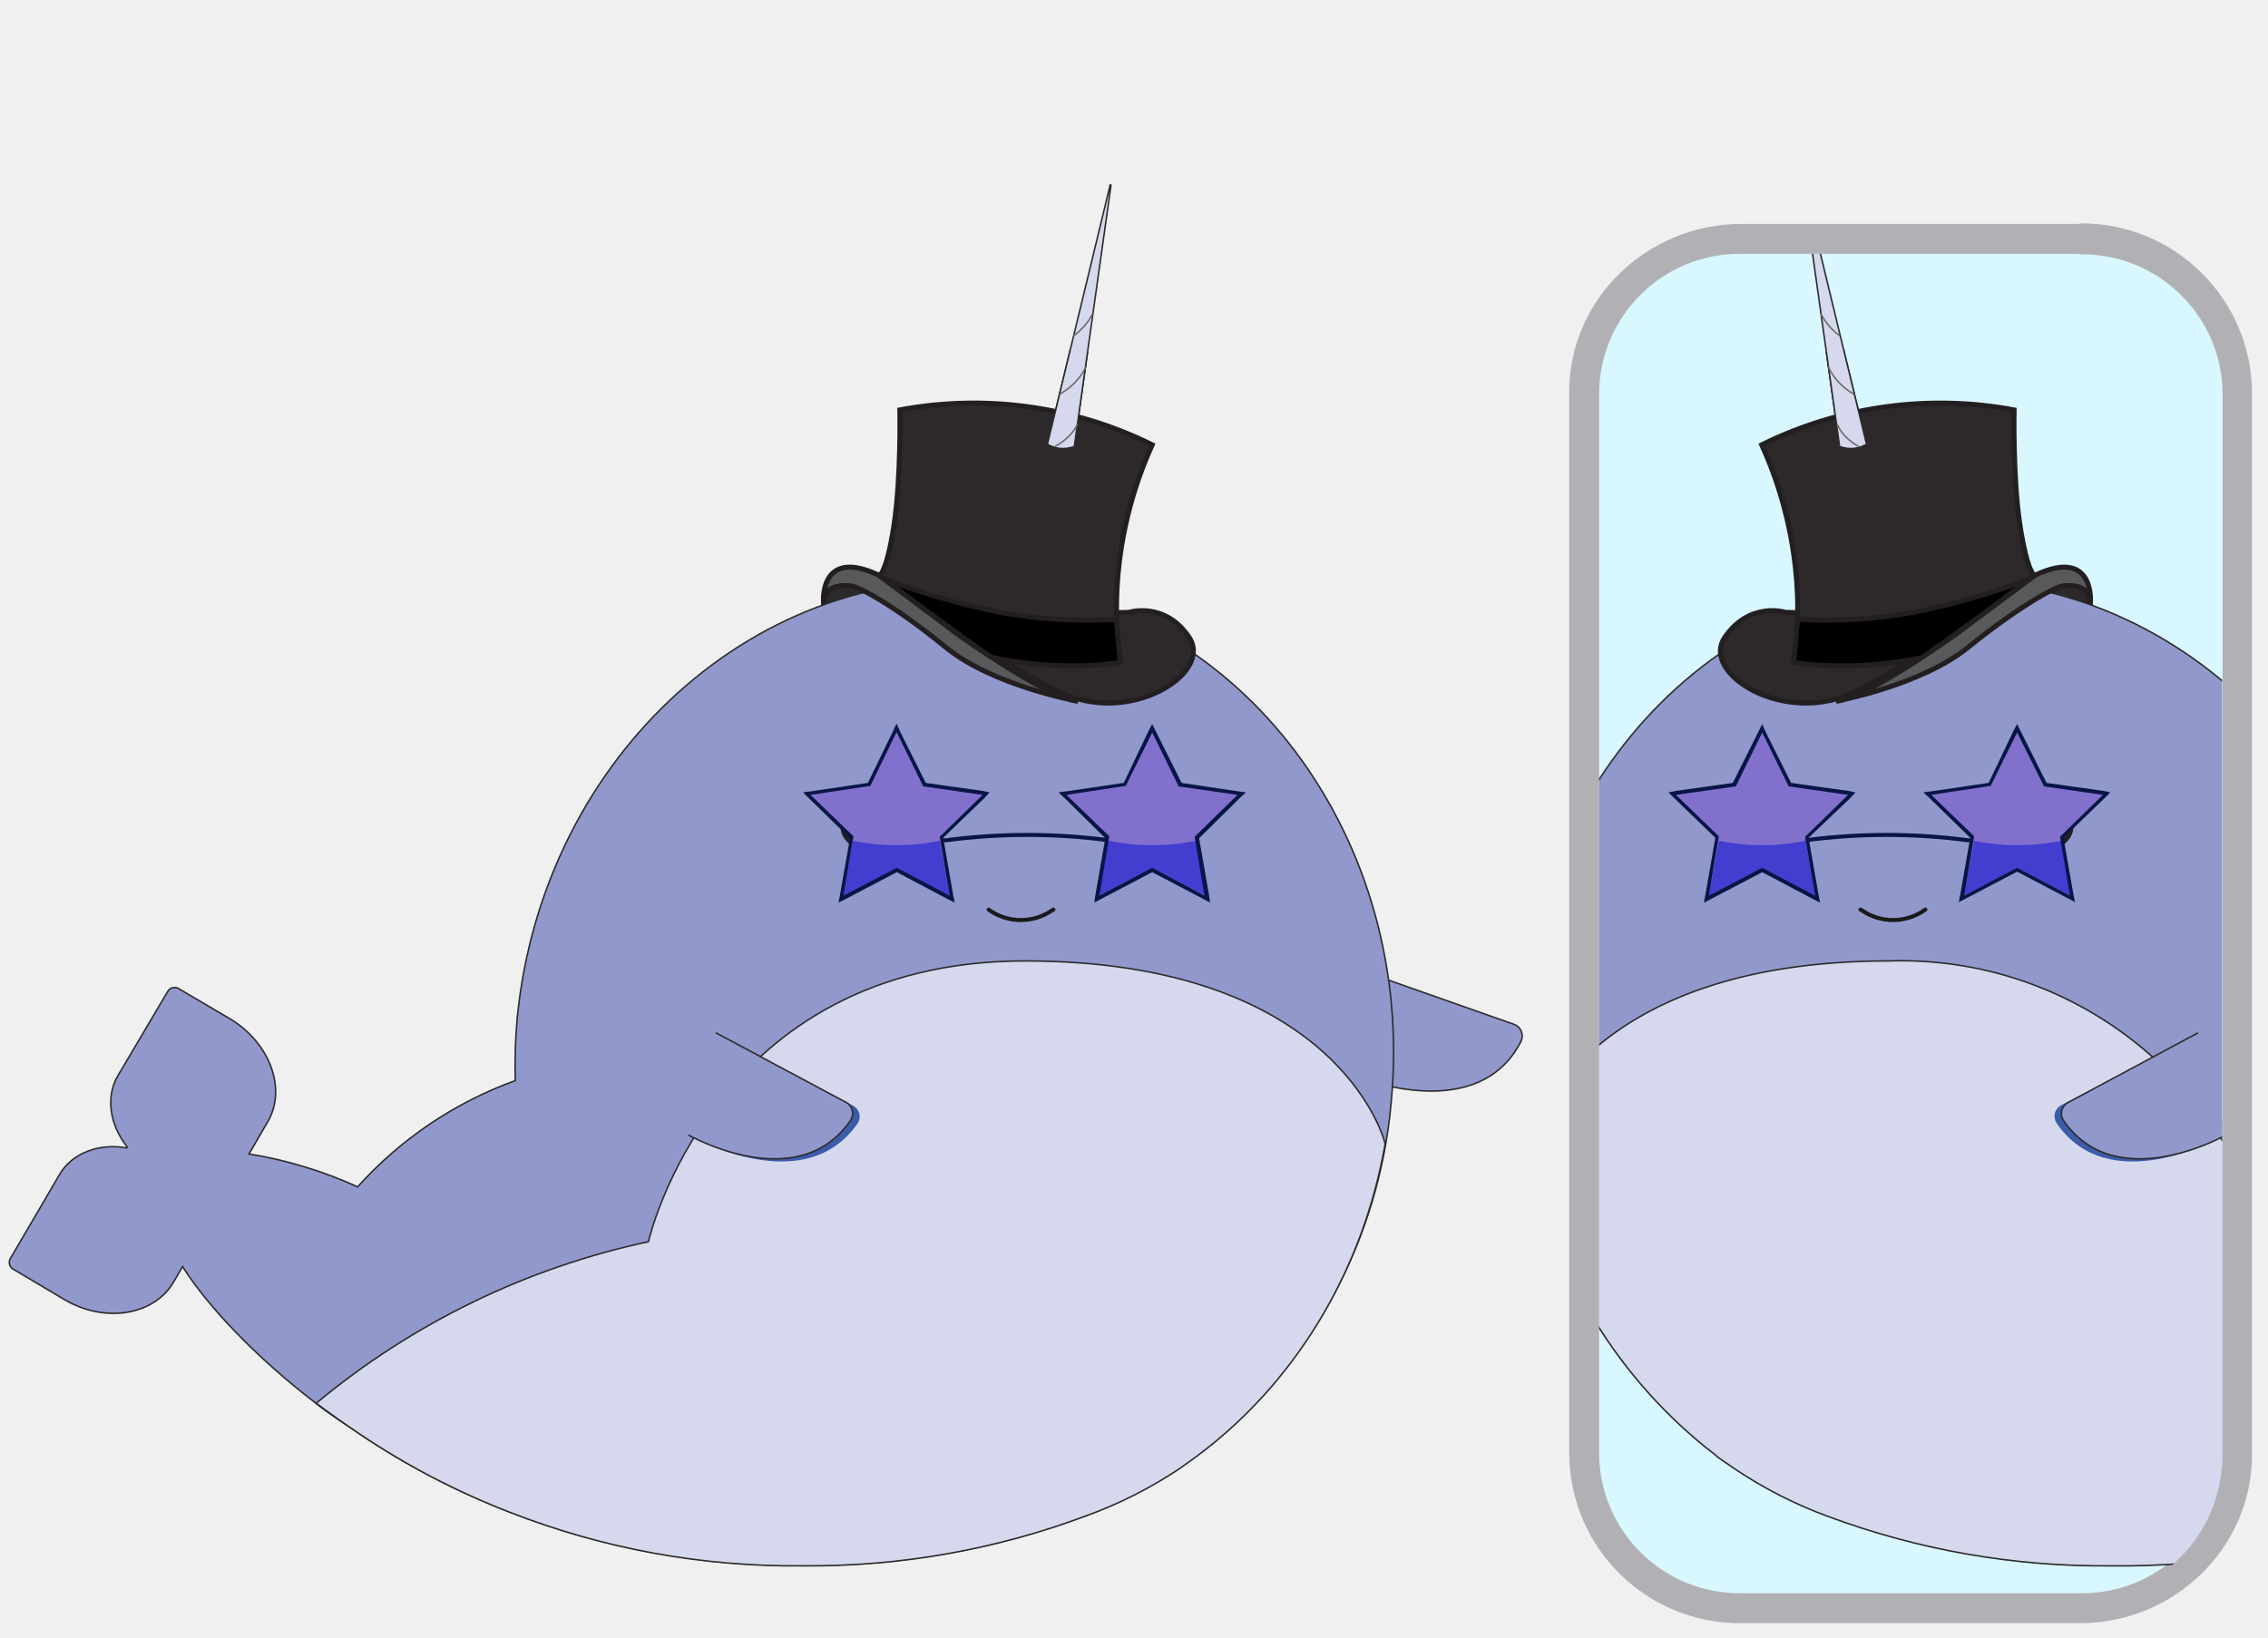
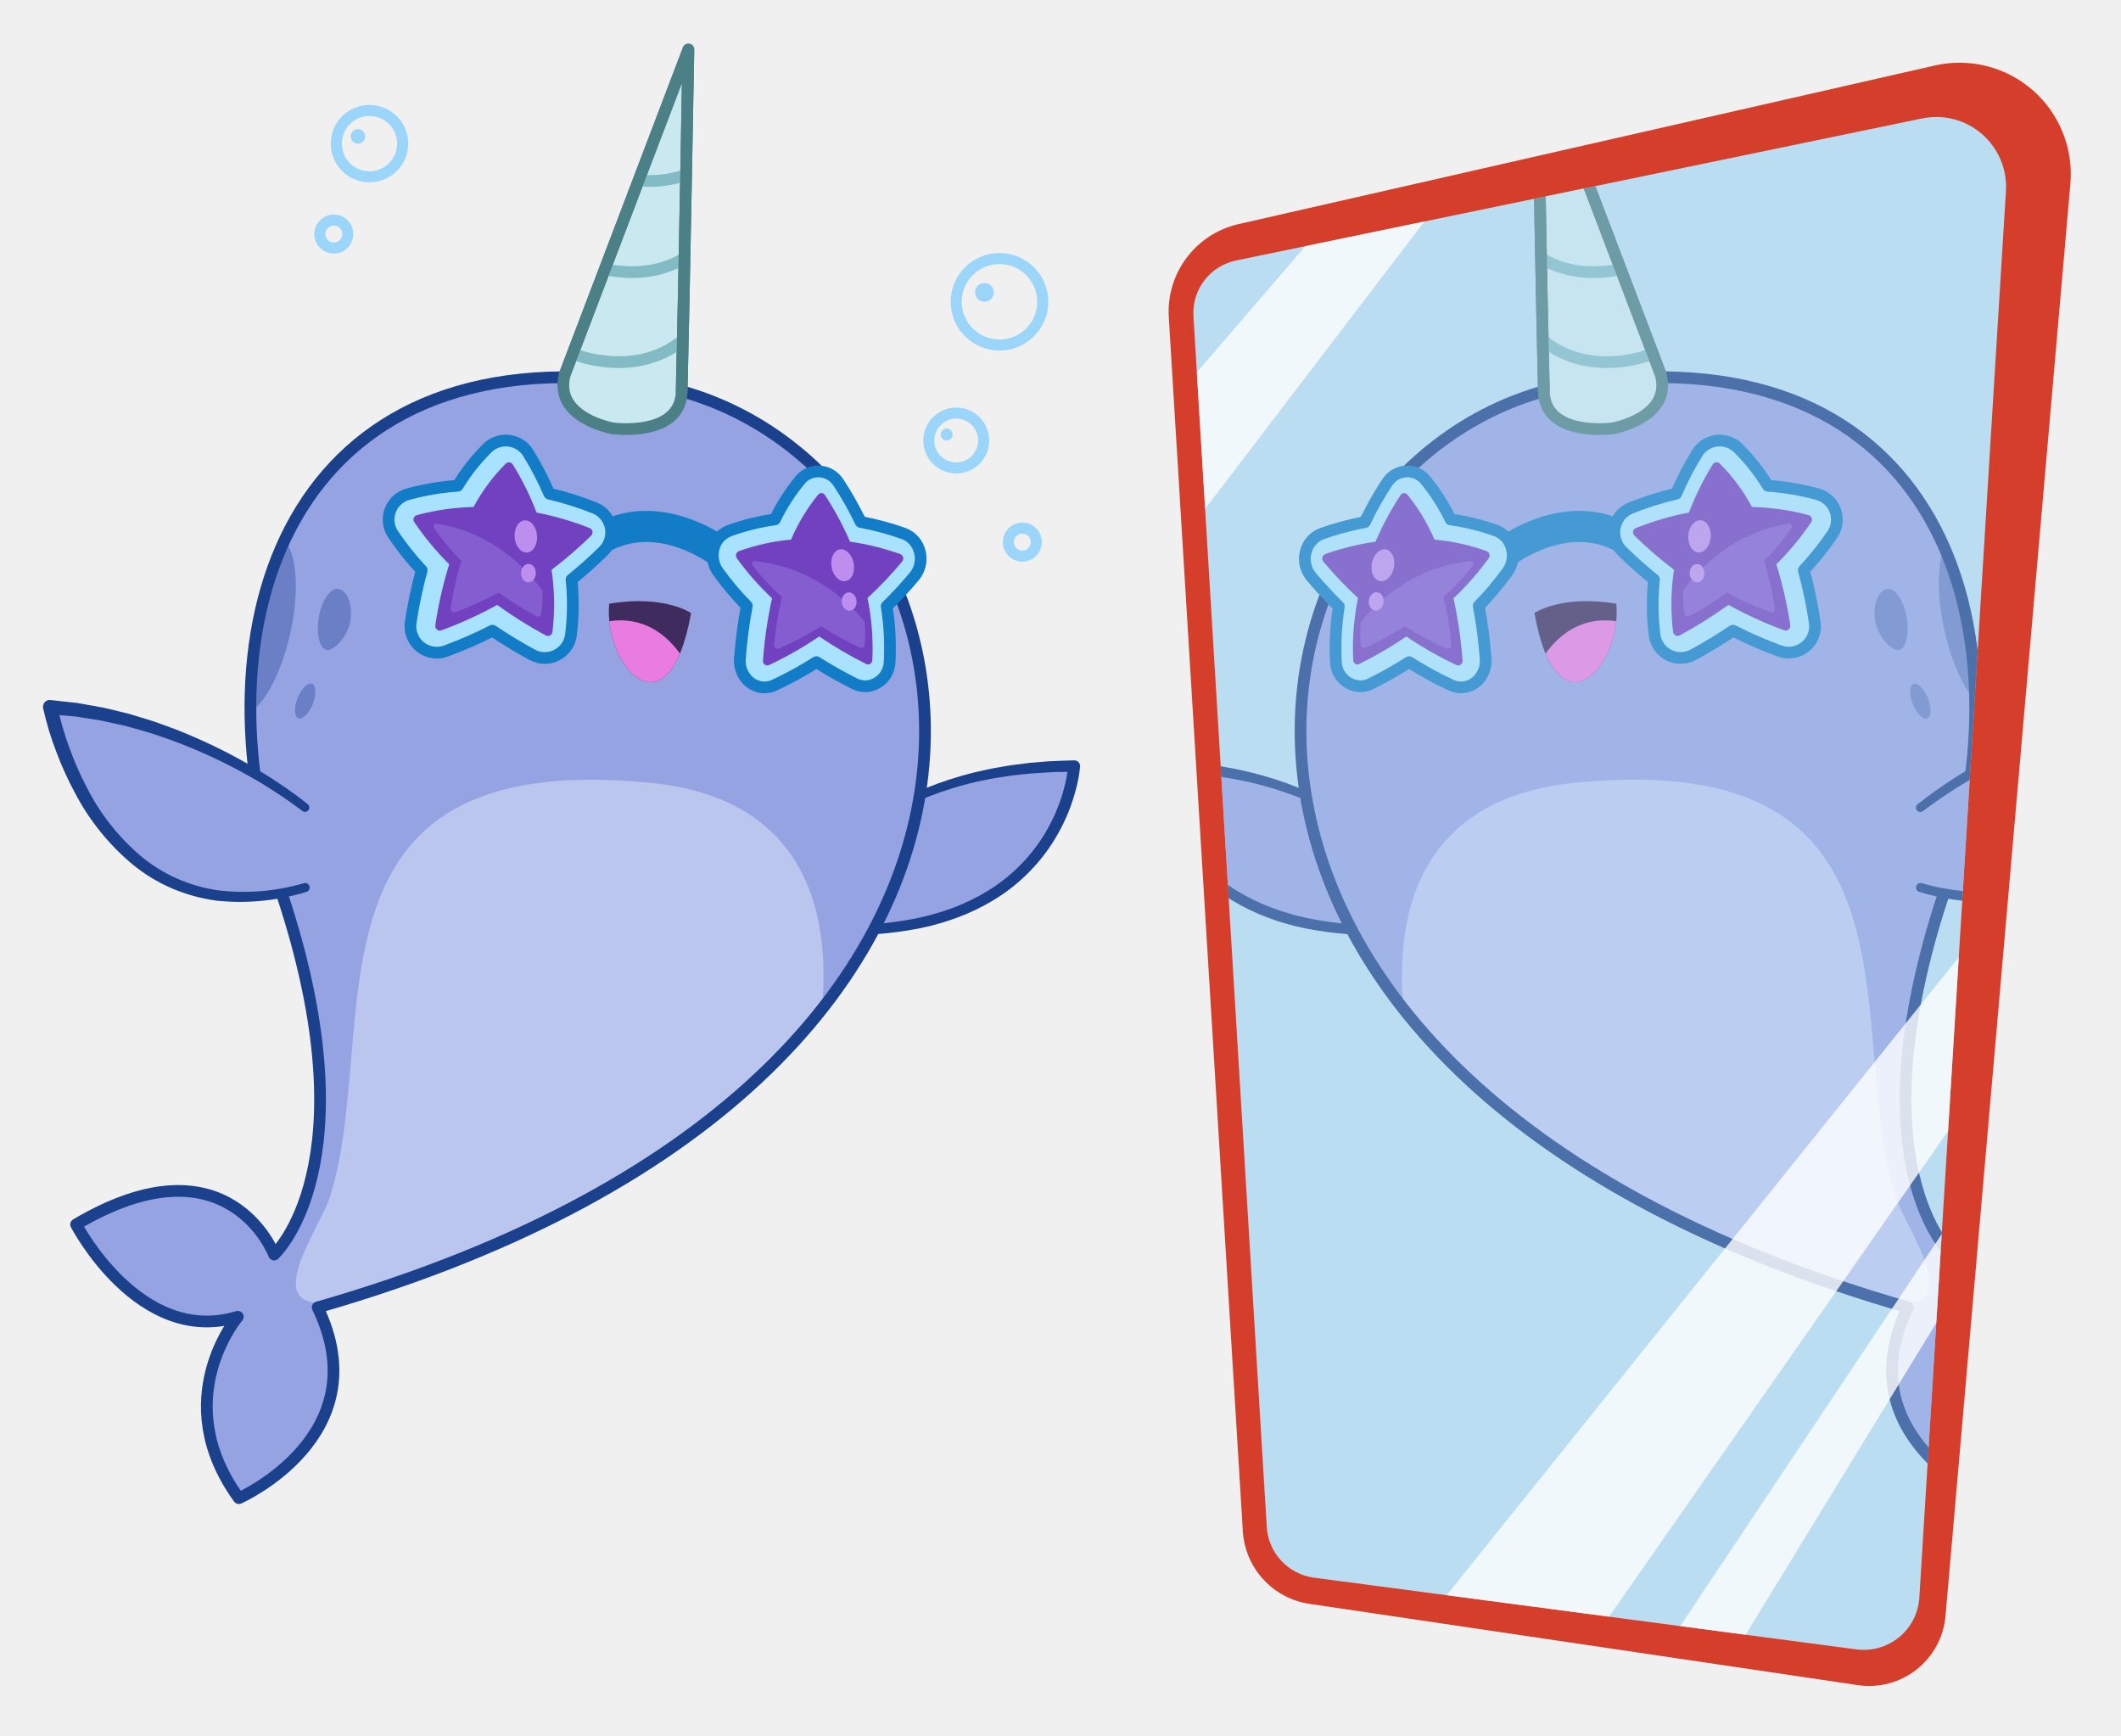
- <svg xmlns="http://www.w3.org/2000/svg" viewBox="0 0 454.7 328.4">
-   <clipPath id="a">
-     <path fill="none" d="M212.7 127a7.7 7.7 0 0 1-8 7.4c-4.3 0-7-5.8-7-5.8l12.6-7.8a8.6 8.6 0 0 1 2.4 6.2z" />
-   </clipPath>
-   <clipPath id="b">
-     <path fill="none" d="M249 143.5h-62.3l22.7-9 1.6-13.9 6.1-3.9 7.7 5.1 2.6 2.7 21.7 19z" />
-   </clipPath>
-   <clipPath id="c">
-     <ellipse cx="204.7" cy="84.3" fill="none" rx="53.9" ry="50.2" />
-   </clipPath>
-   <clipPath id="d">
-     <path fill="none" d="M220.1 84.4c0 1.6-3 5.4-7 5.4s-6.6-4.1-6.6-5.7-1-14.2 8.2-14.2c10.7 0 5.4 13 5.4 14.5z" />
-   </clipPath>
-   <clipPath id="e">
-     <rect width="124.9" height="269.8" x="320.6" y="50.9" fill="none" rx="28.6" ry="28.6" />
-   </clipPath>
-   <clipPath id="f">
-     <path fill="none" d="M371.5 127a7.7 7.7 0 0 0 8 7.4c4.3 0 7-5.8 7-5.8l-12.6-7.8a8.6 8.6 0 0 0-2.4 6.2z" />
-   </clipPath>
-   <clipPath id="g">
-     <path fill="none" d="M335.1 143.5h62.4l-22.7-9-1.6-13.9-6.1-3.9-7.7 5.1-2.6 2.7-21.7 19z" />
-   </clipPath>
-   <clipPath id="h">
-     <ellipse cx="379.5" cy="84.3" fill="none" rx="53.9" ry="50.2" />
-   </clipPath>
-   <clipPath id="i">
-     <path fill="none" d="M364.1 84.4c0 1.6 3 5.4 7 5.4s6.6-4.1 6.6-5.7 1-14.2-8.2-14.2c-10.7 0-5.4 13-5.4 14.5z" />
-   </clipPath>
-   <path fill="#2d292a" stroke="#231f20" stroke-miterlimit="10" d="M191.3 132.5s-15.8-.2-20.3-2.7-6-7.2-5.9-9l1.4-4 7.4.1 18.4 13.6.1 1.7z" />
-   <path fill="#9198cc" stroke="#2b2b2b" stroke-miterlimit="10" stroke-width=".3" d="M273 216.2s23.4 9.3 31.9-7.3a2.5 2.5 0 0 0-1.4-3.5l-28.1-9.9" />
-   <path fill="#9198cc" stroke="#2b2b2b" stroke-miterlimit="10" stroke-width=".3" d="M200.7 116.8c-48.4-4.7-91.8 34.4-97 87.3a106.7 106.7 0 0 0-.4 12.6A78.4 78.4 0 0 0 71.7 238a86 86 0 0 0-21.8-6.6l.2-.3 2.5-4.3 1-1.7c4-6.7.5-16-7.5-20.8l-10.2-6a1.6 1.6 0 0 0-2.2.4l-10 16.9c-2.6 4.3-1.7 10 1.8 14.4l-.1.2c-5.5-1-11 1-13.5 5.4L2 252.5a1.6 1.6 0 0 0 .8 2.1l10.1 6c8.1 4.8 18 3.2 21.9-3.5l1.8-3.1c5.2 8.2 15 18.4 26.6 27.3 3 2.4 5.6 4 9 6.3a152 152 0 0 0 30 15.6 156.5 156.5 0 0 0 58.7 10.7 157 157 0 0 0 56.8-10 86 86 0 0 0 18.8-9.6l3.2-2.3.8-.6 1.8-1.4a100.2 100.2 0 0 0 36.6-68.8c5.1-53-29.9-99.7-78.2-104.4z" />
-   <ellipse cx="174" cy="165.7" fill="#221f1f" rx="5.5" ry="4.8" />
-   <circle cx="174.9" cy="165.2" r=".9" fill="#fff" />
-   <ellipse cx="235" cy="165.7" fill="#221f1f" rx="5.5" ry="4.8" />
-   <circle cx="233.9" cy="165.2" r=".9" fill="#fff" />
-   <path fill="#d6d9ed" stroke="#2b2b2b" stroke-miterlimit="10" stroke-width=".3" d="M205.5 192.7c-62.8 0-75.5 56.3-75.5 56.3a154.8 154.8 0 0 0-66.6 32.4q4.3 3.2 8.9 6.3a151.8 151.8 0 0 0 30 15.6 156.5 156.5 0 0 0 58.6 10.7 158 158 0 0 0 56.8-10 87 87 0 0 0 18.8-9.5l3.2-2.3.8-.6 1.8-1.4c18-14.3 31-35.7 35.4-60.8-.4-2.1-10.8-36.7-72.2-36.7z" />
-   <path fill="none" stroke="#1a1a1a" stroke-linecap="round" stroke-linejoin="round" stroke-width=".8" d="M198.2 182.4a11 11 0 0 0 12.8.1l.2-.1" />
-   <path fill="#3b5ca9" d="M139.4 228.2s22 12.4 32.6-3a2.5 2.5 0 0 0-1-3.5l-25-12.9" />
-   <path fill="#9198cc" stroke="#2b2b2b" stroke-miterlimit="10" stroke-width=".3" d="M138 227.6s21.9 12.5 32.5-2.9a2.5 2.5 0 0 0-.8-3.6l-26.2-14" />
-   <path fill="#d9f7ff" d="M349.2 322.5a31.2 31.2 0 0 1-31.6-30.8v-213c0-17 14.2-30.8 31.6-30.8H417a31.2 31.2 0 0 1 31.6 30.7v213.1c0 17-14.2 30.8-31.6 30.8z" />
-   <path fill="#b1b1b5" d="M417 51a28.2 28.2 0 0 1 28.6 27.6v213.1a28.2 28.2 0 0 1-28.6 27.8h-67.8a28.2 28.2 0 0 1-28.6-27.8v-213a28.2 28.2 0 0 1 28.6-27.8H417m0-6h-67.8c-19 0-34.6 15.1-34.6 33.7v213.1a34.2 34.2 0 0 0 34.6 33.8H417c19 0 34.5-15.2 34.5-33.8v-213A34.2 34.2 0 0 0 417 44.8z" />
-   <path fill="#8271cc" d="M179.8 174.4l-11.2 5.9 2.2-12.4-9-8.8 12.4-1.8 5.6-11.3 5.5 11.3 12.5 1.8-9 8.8 2 12.4-11-5.9z" />
-   <path fill="#081647" d="M179.8 146.9l5.3 10.8 11.9 1.7-8.6 8.4 2 11.8-10.6-5.6-10.7 5.6 2-11.9-8.6-8.3 12-1.8 5.2-10.7m0-1.7l-.6 1.3L174 157l-11.5 1.7-1.5.2 1 1 8.4 8.2-2 11.4-.3 1.5 1.4-.7 10.3-5.4 10.2 5.4 1.4.7-.3-1.5-2-11.5 8.3-8 1-1.1-1.4-.3-11.4-1.6-5.2-10.4-.6-1.4z" />
-   <path fill="#3f458a" d="M171 168.5l-1.9 11.1 10.7-5.6 10.6 5.6-2-11a42.8 42.8 0 0 1-17.4 0z" style="mix-blend-mode:overlay" />
-   <path fill="#8271cc" d="M222 168l-9-8.9 12.4-1.8 5.5-11.3 5.6 11.3 12.4 1.8-9 8.8 2.2 12.4-11.2-5.8-11 5.8 2-12.4z" />
-   <path fill="#081647" d="M231 146.9l5.3 10.8 11.8 1.7-8.6 8.4 2 11.8L231 174l-10.6 5.6 2-11.9-8.6-8.3 11.9-1.8 5.3-10.7m0-1.7l-.7 1.3-5 10.5-11.6 1.7-1.5.2 1.1 1 8.3 8.2-2 11.4-.2 1.5 1.3-.7 10.3-5.4 10.3 5.4 1.3.7-.2-1.5-2-11.4 8.3-8.2 1.1-1-1.5-.2-11.4-1.7-5.2-10.4-.7-1.4z" />
-   <path fill="#3f458a" d="M222.2 168.5l-1.9 11.1L231 174l10.7 5.6-2-11a42.8 42.8 0 0 1-17.4 0z" style="mix-blend-mode:overlay" />
-   <path fill="none" stroke="#081647" stroke-miterlimit="10" stroke-width=".8" d="M188.7 168.5h1a124 124 0 0 1 32.5 0" />
-   <g stroke-width=".3" clip-path="url(#a)">
-     <path fill="#d6d9ed" stroke="#2b2b2b" stroke-miterlimit="10" d="M223 35.3l-17.5 125.2-1 6.7c-3.7 3-9 2.5-12.7.4l-.6-.4z" />
-     <path fill="none" stroke="#6b6b6b" stroke-linecap="round" stroke-linejoin="round" d="M191.2 167.2s11.6-1 14.4-7.3m-11.2-3.6c3.4-.5 10.6-2.2 12.7-7.1m-10.7-3.4c3.5-.7 10.1-2.5 12-7m-8.9-4.4c3.7-.8 8.9-2.7 10.6-6.7m1.3-10.8c-1.5 3.6-5.8 5.4-9.3 6.4m2.2-10.6c3.4-1 7.3-2.8 8.8-6.3m-6.1-4.8c3-1.1 6.2-2.9 7.5-5.9m-4.8-5.3c2.6-1 5.2-2.8 6.3-5.3m-3.3-6.2a12.5 12.5 0 0 0 5-5.3m1.5-10.6a12.3 12.3 0 0 1-3.8 4.3" />
-   </g>
-   <g clip-path="url(#b)">
-     <path fill="#9198cc" stroke="#2b2b2b" stroke-miterlimit="10" stroke-width=".3" d="M200.1 116.6c-48.4-4.8-91.8 34.3-97 87.2a106.8 106.8 0 0 0-.4 12.6 78.6 78.6 0 0 0-31.6 21.3 86.3 86.3 0 0 0-21.8-6.6l.2-.3 2.5-4.3 1-1.7c4-6.7.5-16-7.5-20.8l-10.2-6a1.6 1.6 0 0 0-2.2.4l-10 16.9c-2.6 4.4-1.7 10 1.8 14.4l-.1.2c-5.6-.9-11 1-13.5 5.4l-10 17a1.6 1.6 0 0 0 .8 2l10.1 6c8.1 4.8 18 3.2 21.9-3.4l1.9-3.2c5.2 8.2 15 18.4 26.6 27.3 3 2.4 5.6 4 9 6.3a151.2 151.2 0 0 0 30 15.6 156.5 156.5 0 0 0 58.7 10.7 157 157 0 0 0 56.8-10 86.2 86.2 0 0 0 18.9-9.5l3.2-2.3.8-.6 1.8-1.4a100 100 0 0 0 36.6-68.9c5-52.9-30-99.6-78.3-104.3z" />
-   </g>
-   <g stroke-width=".3" clip-path="url(#c)">
-     <path fill="#d6d9ed" stroke="#2b2b2b" stroke-miterlimit="10" d="M223 35.3l-17.6 125.2-1 6.7c-3.7 3-9 2.5-12.6.4l-.7-.4z" />
-     <path fill="none" stroke="#6b6b6b" stroke-linecap="round" stroke-linejoin="round" d="M191.1 167.2s11.7-1 14.4-7.3m-11.1-3.6c3.3-.5 10.6-2.2 12.7-7m-10.8-3.5c3.6-.7 10.2-2.5 12.1-7m-9-4.4c3.8-.8 9-2.7 10.7-6.7m1.2-10.8c-1.5 3.6-5.8 5.4-9.2 6.4m2.2-10.6c3.4-1 7.3-2.8 8.8-6.3m-6.1-4.8c3-1.1 6.2-2.9 7.5-5.8m-4.9-5.4c2.7-1 5.2-2.8 6.4-5.3m-3.3-6.2a12.5 12.5 0 0 0 5-5.3M219 63a12.2 12.2 0 0 1-3.7 4.3" />
-   </g>
-   <path fill="#2d292a" stroke="#231f20" stroke-miterlimit="10" d="M226.3 122.8s7.2-2.3 12.1 5-12.2 18-26.3 10.8a124.2 124.2 0 0 1-23-15z" />
-   <path fill="#2d292a" stroke="#231f20" stroke-miterlimit="10" d="M231 89.2a80.7 80.7 0 0 0-50.6-7s.3 13.6-1.2 23.3-3 10-3 10l22.3 16s20.7 3 26.2 1.3c0 0-4.3-20.3 6.3-43.6z" />
-   <path stroke="#231f20" stroke-miterlimit="10" d="M176.5 115.8a149.3 149.3 0 0 0 24.1 7 99.3 99.3 0 0 0 23.2 1.4l.8 8.6s-11 2.2-26-1z" />
-   <path fill="#58595b" stroke="#231f20" stroke-miterlimit="10" d="M216 140.6s-17-3.1-26.4-10.8-17.1-12.1-19-12.3-5.3-.2-5.5 3.4c0 0-1-11.2 11-5.6l16.3 12.2s18.2 12.9 23.7 13.1z" />
-   <g clip-path="url(#d)">
-     <g stroke-width=".3" clip-path="url(#c)">
-       <path fill="#d6d9ed" stroke="#2b2b2b" stroke-miterlimit="10" d="M223 35.3l-17.6 125.2-1 6.7c-3.7 3-9 2.5-12.6.4l-.7-.4z" />
-       <path fill="none" stroke="#6b6b6b" stroke-linecap="round" stroke-linejoin="round" d="M191.1 167.2s11.7-1 14.4-7.3m-11.1-3.6c3.3-.5 10.6-2.2 12.7-7m-10.8-3.5c3.6-.7 10.2-2.5 12.1-7m-9-4.4c3.8-.8 9-2.7 10.7-6.7m1.2-10.8c-1.5 3.6-5.8 5.4-9.2 6.4m2.2-10.6c3.4-1 7.3-2.8 8.8-6.3m-6.1-4.8c3-1.1 6.2-2.9 7.5-5.8m-4.9-5.4c2.7-1 5.2-2.8 6.4-5.3m-3.3-6.2a12.5 12.5 0 0 0 5-5.3M219 63a12.2 12.2 0 0 1-3.7 4.3" />
+ <svg xmlns="http://www.w3.org/2000/svg" viewBox="0 0 682 558">
+   <defs>
+     <style>.cls-1,.cls-12,.cls-13,.cls-14,.cls-27,.cls-7{fill:none;}.cls-2{fill:#96a3e2;}.cls-3{fill:#1c418c;}.cls-4{clip-path:url(#clip-path);}.cls-5{fill:#bbc6ef;}.cls-6{fill:#6b7fc6;}.cls-7{stroke:#1c418c;}.cls-11,.cls-12,.cls-13,.cls-14,.cls-15,.cls-27,.cls-7{stroke-linecap:round;stroke-linejoin:round;}.cls-11,.cls-12,.cls-13,.cls-15,.cls-7{stroke-width:3.77px;}.cls-8{fill:#402b5e;}.cls-9{clip-path:url(#clip-path-2);}.cls-10{fill:#e87ce1;}.cls-11{fill:#cae8ef;}.cls-11,.cls-13{stroke:#4b8087;}.cls-12{stroke:#82bbc4;}.cls-14,.cls-15{stroke:#127dc6;}.cls-14{stroke-width:10px;}.cls-15{fill:#a9e2ff;}.cls-16{fill:#7241bf;}.cls-17{fill:#845dd1;}.cls-18{fill:#bd8eed;}.cls-19{fill:#d43e2b;}.cls-20{fill:#bbddf2;}.cls-21{clip-path:url(#clip-path-3);}.cls-22{opacity:0.7;}.cls-23{clip-path:url(#clip-path-4);}.cls-24{clip-path:url(#clip-path-5);}.cls-25{opacity:0.8;}.cls-26{fill:#fff;}.cls-27{stroke:#9bd5f9;stroke-width:3.55px;}.cls-28{fill:#9bd5f9;}</style>
+     <clipPath id="clip-path">
+       <path class="cls-1" d="M102.14,420.35C368.47,343.85,320,138.78,205.81,123,93.39,107.48,61.64,199.85,90.64,287.35s-2.5,116-2.5,116-14.67-38.67-63.67-9.67c0,0,20.34,39.33,52,29.67,0,0-22.66,26.66.34,58.33C76.81,481.68,122.14,461.68,102.14,420.35Z" />
+     </clipPath>
+     <clipPath id="clip-path-2">
+       <path class="cls-1" d="M222.22,197.11s-8.58-6-26.33-3C194,214,214.89,237.78,222.22,197.11Z" />
+     </clipPath>
+     <clipPath id="clip-path-3">
+       <path class="cls-1" d="M407.32,490.93,383.75,101.66a17.22,17.22,0,0,1,13.71-17.91L618,38.09a22.45,22.45,0,0,1,27,23.36L617.16,513.67A17.9,17.9,0,0,1,597,530.31L422.53,507.25A17.54,17.54,0,0,1,407.32,490.93Z" />
+     </clipPath>
+     <clipPath id="clip-path-4">
+       <path class="cls-1" d="M613.47,420.35C347.14,343.85,395.63,138.78,509.81,123,622.22,107.48,654,199.85,625,287.35s2.5,116,2.5,116,14.67-38.67,63.67-9.67c0,0-20.33,39.33-52,29.67,0,0,22.67,26.66-.33,58.33C638.81,481.68,593.47,461.68,613.47,420.35Z" />
+     </clipPath>
+     <clipPath id="clip-path-5">
+       <path class="cls-1" d="M493.39,197.11s8.58-6,26.33-3C521.64,214,500.72,237.78,493.39,197.11Z" />
+     </clipPath>
+   </defs>
+   <g id="nellie1-2" data-name="nellie1">
+     <path class="cls-2" d="M284.14,262s20.67-15.66,61.33-15.66c0,0-3.33,54.33-76,52.66" />
+     <path class="cls-3" d="M283.35,261a56.21,56.21,0,0,1,7.07-4.26l1.81-.92,1.85-.86c1.23-.59,2.49-1.09,3.74-1.62a116.62,116.62,0,0,1,15.47-5c2.64-.59,5.28-1.23,7.95-1.65,1.34-.22,2.66-.51,4-.67l4-.52c1.34-.2,2.69-.31,4-.41l4.05-.33c2.7-.15,5.41-.19,8.11-.3a1.84,1.84,0,0,1,1.9,1.76,1.77,1.77,0,0,1,0,.23v0a43.11,43.11,0,0,1-1.16,6.62,62.13,62.13,0,0,1-1.93,6.31,60.32,60.32,0,0,1-5.89,11.78,58.58,58.58,0,0,1-18.77,18.2,69,69,0,0,1-11.81,5.69c-2.06.71-4.11,1.46-6.22,2-1.05.28-2.08.63-3.15.84l-3.18.68a114.88,114.88,0,0,1-25.81,2,1.59,1.59,0,1,1,.07-3.17,111.79,111.79,0,0,0,25.07-2.12l3.06-.68c1-.2,2-.55,3-.82,2-.52,4-1.24,5.94-1.94a65.26,65.26,0,0,0,11.17-5.46,55.12,55.12,0,0,0,17.55-17.2,57.69,57.69,0,0,0,5.46-11.09,58.32,58.32,0,0,0,1.77-5.92,40.76,40.76,0,0,0,1-6l1.89,2c-2.64,0-5.28,0-7.92.14l-3.95.25c-1.32.07-2.64.16-4,.33l-3.94.43c-1.31.14-2.6.4-3.91.59-2.62.36-5.19.94-7.78,1.46A114.12,114.12,0,0,0,298.89,256c-1.22.48-2.45.94-3.65,1.5l-1.8.79-1.77.87a53.25,53.25,0,0,0-6.74,3.87l-.07.05a1.31,1.31,0,0,1-1.51-2.13Z" />
+     <path class="cls-2" d="M102.14,420.35C368.47,343.85,320,138.78,205.81,123,93.39,107.48,61.64,199.85,90.64,287.35s-2.5,116-2.5,116-14.67-38.67-63.67-9.67c0,0,20.34,39.33,52,29.67,0,0-22.66,26.66.34,58.33C76.81,481.68,122.14,461.68,102.14,420.35Z" />
+     <g class="cls-4">
+       <path class="cls-5" d="M257.89,355.1s34-95.25-48.75-103.42c-116.49-11.5-86.11,79.26-103,133-3.67,11.67-29,44.67,12.4,30.85C170.59,398.16,257.89,355.1,257.89,355.1Z" />
+       <ellipse class="cls-6" cx="82.98" cy="201.31" rx="29.25" ry="10.61" transform="translate(-131.56 238.54) rotate(-77.44)" />
+       <path class="cls-6" d="M102.43,199c-.7,5.34.38,9.55,2.62,10s7-4.49,7.67-9.83-1.33-9.5-4-9.85S103.13,193.62,102.43,199Z" />
+       <ellipse class="cls-6" cx="98.14" cy="225.39" rx="5.96" ry="2.62" transform="translate(-147.58 232.79) rotate(-68.2)" />
    </g>
-   </g>
-   <g clip-path="url(#e)">
-     <path fill="#2d292a" stroke="#231f20" stroke-miterlimit="10" d="M393 132.5s15.6-.2 20.2-2.7 6-7.2 5.9-9l-1.4-4-7.4.1-18.4 13.6-.1 1.7z" />
-     <path fill="#9198cc" stroke="#2b2b2b" stroke-miterlimit="10" stroke-width=".3" d="M311.2 216.2s-23.4 9.3-31.9-7.3a2.5 2.5 0 0 1 1.4-3.5l28.1-9.9" />
-     <path fill="#9198cc" stroke="#2b2b2b" stroke-miterlimit="10" stroke-width=".3" d="M383.6 116.8c48.3-4.7 91.7 34.4 96.9 87.3a104.5 104.5 0 0 1 .4 12.6 78.5 78.5 0 0 1 31.6 21.3 85.9 85.9 0 0 1 21.8-6.6l-.2-.3-2.5-4.3-1-1.7c-4-6.7-.5-16 7.5-20.8l10.2-6a1.6 1.6 0 0 1 2.2.3l10 17c2.6 4.3 1.7 10-1.8 14.3l.1.3c5.6-1 11 1 13.5 5.4l10 16.9a1.6 1.6 0 0 1-.8 2l-10.1 6c-8 4.8-18 3.3-21.8-3.4l-2-3.1c-5.2 8.2-15 18.4-26.6 27.3-3 2.4-5.6 4-9 6.3a151.7 151.7 0 0 1-30 15.6 156.5 156.5 0 0 1-58.7 10.7 157 157 0 0 1-56.8-10 86 86 0 0 1-18.8-9.6l-3.2-2.3-.8-.6-1.8-1.4a100.1 100.1 0 0 1-36.6-68.8c-5.1-53 29.9-99.7 78.2-104.4z" />
-     <ellipse cx="410.2" cy="165.7" fill="#221f1f" rx="5.5" ry="4.8" />
-     <circle cx="409.3" cy="165.2" r=".9" fill="#fff" />
-     <ellipse cx="349.2" cy="165.7" fill="#221f1f" rx="5.5" ry="4.8" />
-     <circle cx="350.3" cy="165.2" r=".9" fill="#fff" />
-     <path fill="#d6d9ed" stroke="#2b2b2b" stroke-miterlimit="10" stroke-width=".3" d="M378.7 192.7a75.6 75.6 0 0 1 75.5 56.3 154.8 154.8 0 0 1 66.6 32.4q-4.2 3.2-8.8 6.3a151.8 151.8 0 0 1-30 15.7 156.5 156.5 0 0 1-58.7 10.6 158 158 0 0 1-56.8-9.9 87.2 87.2 0 0 1-18.8-9.6l-3.2-2.2-.8-.7-1.8-1.4a99.5 99.5 0 0 1-35.4-60.7c.4-2.2 10.8-36.8 72.2-36.8z" />
-     <path fill="none" stroke="#1a1a1a" stroke-linecap="round" stroke-linejoin="round" stroke-width=".8" d="M386 182.4a11 11 0 0 1-12.8.1l-.2-.1" />
-     <path fill="#3b5ca9" d="M444.8 228.2s-22 12.4-32.5-3a2.5 2.5 0 0 1 .8-3.5l25.1-12.9" />
-     <path fill="#9198cc" stroke="#2b2b2b" stroke-miterlimit="10" stroke-width=".3" d="M446.3 227.6s-22 12.5-32.6-2.9a2.5 2.5 0 0 1 .9-3.6l26.1-14" />
-     <path fill="#8271cc" d="M404.4 174.4l-11 5.9 2-12.4-9-8.8 12.5-1.8 5.5-11.3 5.6 11.3 12.4 1.8-9 8.8 2.2 12.4-11.2-5.9z" />
-     <path fill="#081647" d="M404.4 146.9l5.4 10.8 11.8 1.7-8.6 8.4 2 11.8-10.6-5.6-10.6 5.6 2-11.9-8.6-8.3 11.9-1.8 5.3-10.7m0-1.7l-.7 1.3-5 10.5-11.6 1.7-1.5.2 1.1 1 8.3 8.1-2 11.4-.3 1.5 1.4-.7 10.3-5.4 10.3 5.4 1.3.7-.3-1.5-2-11.4 8.4-8.1 1-1-1.4-.3-11.4-1.6-5.2-10.4-.7-1.4z" />
-     <path fill="#3f458a" d="M413.2 168.5l1.9 11.1-10.7-5.6-10.6 5.6 2-11a42.8 42.8 0 0 0 17.4 0z" style="mix-blend-mode:overlay" />
-     <path fill="#8271cc" d="M353.3 174.4l-11.2 5.9 2.2-12.4-9-8.8 12.4-1.8 5.6-11.3 5.5 11.3 12.5 1.8-9 8.8 2 12.4-11-5.9z" />
-     <path fill="#081647" d="M353.3 146.9l5.3 10.8 11.9 1.7-8.6 8.4 2 11.8-10.6-5.6-10.7 5.6 2-11.9-8.6-8.3 12-1.7 5.3-10.8m0-1.7l-.7 1.4-5.2 10.4-11.4 1.6-1.5.3 1 1 8.4 8.1-2 11.5-.3 1.5 1.4-.7 10.3-5.4 10.2 5.4 1.4.7-.3-1.5-2-11.5 8.4-8 1-1.1-1.5-.3-11.4-1.6-5.2-10.4-.6-1.4z" />
-     <path fill="#3f458a" d="M362 168.5l1.9 11.1-10.6-5.6-10.7 5.6 2-11a42.8 42.8 0 0 0 17.4 0z" style="mix-blend-mode:overlay" />
-     <path fill="none" stroke="#081647" stroke-miterlimit="10" stroke-width=".8" d="M395.5 168.5h-1a124 124 0 0 0-32.5 0" />
-     <g stroke-width=".3" clip-path="url(#f)">
-       <path fill="#d6d9ed" stroke="#2b2b2b" stroke-miterlimit="10" d="M361.1 35.3l17.6 125.2 1 6.7c3.7 3 9 2.5 12.7.4l.6-.4z" />
-       <path fill="none" stroke="#6b6b6b" stroke-linecap="round" stroke-linejoin="round" d="M393 167.2s-11.7-1-14.4-7.3m11.2-3.6c-3.4-.5-10.6-2.2-12.7-7.1m10.7-3.4c-3.5-.7-10-2.5-12-7m8.9-4.4c-3.7-.8-8.9-2.7-10.6-6.7m-1.3-10.8c1.5 3.6 5.8 5.4 9.3 6.4m-2.2-10.6c-3.4-1-7.3-2.8-8.8-6.3m6.1-4.8c-3-1.1-6.2-2.9-7.5-5.9m4.8-5.3c-2.6-1-5.2-2.8-6.3-5.3m3.3-6.2a12.5 12.5 0 0 1-5-5.3M365 63a12.2 12.2 0 0 0 3.8 4.3" />
+     <path class="cls-7" d="M102.14,420.35C368.47,343.85,320,138.78,205.81,123,93.39,107.48,61.64,199.85,90.64,287.35s-2.5,116-2.5,116-14.67-38.67-63.67-9.67c0,0,20.34,39.33,52,29.67,0,0-22.66,26.66.34,58.33C76.81,481.68,122.14,461.68,102.14,420.35Z" />
+     <path class="cls-2" d="M98.14,259.68s-35.67-29.33-82-32.33c0,0,14.67,77.33,82,58" />
+     <path class="cls-3" d="M97.25,260.76a150.4,150.4,0,0,0-18.53-12,167,167,0,0,0-20-9.39c-3.41-1.41-6.91-2.52-10.39-3.71-1.76-.54-3.54-1-5.3-1.51l-2.65-.75-2.69-.59c-1.79-.39-3.58-.81-5.37-1.18l-5.43-.85c-.9-.14-1.8-.31-2.71-.42l-2.73-.24L16,229.65l2.41-2.73a97,97,0,0,0,3.86,13.41,101.49,101.49,0,0,0,5.65,12.86A71.21,71.21,0,0,0,45,275a49.05,49.05,0,0,0,11.68,7.36A51,51,0,0,0,70,286.24a68.94,68.94,0,0,0,27.75-2.3h0a1.46,1.46,0,0,1,.79,2.81,72.25,72.25,0,0,1-29,2.81,54.85,54.85,0,0,1-14.25-3.93,52.85,52.85,0,0,1-12.64-7.69,75.3,75.3,0,0,1-18.42-22.77,105,105,0,0,1-6.08-13.31,100.66,100.66,0,0,1-4.27-14.08v-.05a2.22,2.22,0,0,1,1.7-2.65,2.19,2.19,0,0,1,.72,0l5.65.62,2.83.31c.93.14,1.86.33,2.8.49l5.58,1c1.85.41,3.68.88,5.52,1.32l2.75.67,2.71.82c1.8.56,3.62,1.08,5.41,1.67,3.55,1.28,7.12,2.5,10.57,4a171.67,171.67,0,0,1,20.21,10l4.83,2.9c1.58,1,3.17,2,4.73,3.07C93,254,96,256.19,99,258.6a1.4,1.4,0,0,1-1.72,2.2Z" />
+     <path class="cls-8" d="M222.22,197.11s-8.58-6-26.33-3C194,214,214.89,237.78,222.22,197.11Z" />
+     <g class="cls-9">
+       <path class="cls-10" d="M193,200.47s18.17-7,29.21,15.75C222.22,216.22,196.64,234.47,193,200.47Z" />
    </g>
-     <g clip-path="url(#g)">
-       <path fill="#9198cc" stroke="#2b2b2b" stroke-miterlimit="10" stroke-width=".3" d="M384.1 116.6c48.4-4.8 91.8 34.3 97 87.2a106.8 106.8 0 0 1 .4 12.6 78.7 78.7 0 0 1 31.6 21.3 86.4 86.4 0 0 1 21.8-6.6l-.2-.3-2.5-4.3-1-1.7c-4-6.7-.6-16 7.5-20.8l10.1-6a1.6 1.6 0 0 1 2.3.4l10 16.9c2.5 4.4 1.6 10-1.9 14.4l.2.2c5.5-.9 10.9 1 13.5 5.4l10 16.9a1.6 1.6 0 0 1-.8 2.1l-10.2 6c-8 4.8-17.9 3.2-21.8-3.5l-1.8-3c-5.3 8.1-15 18.3-26.6 27.2-3.1 2.4-5.7 4-9 6.3a151.4 151.4 0 0 1-30 15.6 156.5 156.5 0 0 1-58.8 10.7c-21.1 0-40.7-3.7-56.7-10a86.7 86.7 0 0 1-18.9-9.6l-3.2-2.2-.8-.7-1.8-1.4A100.2 100.2 0 0 1 306 221c-5.3-52.9 29.7-99.6 78.1-104.3z" />
-     </g>
-     <g stroke-width=".3" clip-path="url(#h)">
-       <path fill="#d6d9ed" stroke="#2b2b2b" stroke-miterlimit="10" d="M361.2 35.3l17.6 125.2 1 6.7c3.7 3 9 2.5 12.7.4l.6-.4z" />
-       <path fill="none" stroke="#6b6b6b" stroke-linecap="round" stroke-linejoin="round" d="M393 167.2s-11.6-1-14.3-7.3m11.1-3.6c-3.3-.5-10.6-2.2-12.7-7m10.8-3.5c-3.5-.7-10.2-2.5-12.1-7m9-4.4c-3.7-.8-9-2.7-10.7-6.7M373 117c1.5 3.6 5.8 5.4 9.3 6.4m-2.3-10.6c-3.4-1-7.3-2.8-8.8-6.3m6.2-4.8c-3-1.1-6.3-2.9-7.5-5.8m4.8-5.4c-2.7-1-5.2-2.8-6.3-5.3m3.2-6.2a12.5 12.5 0 0 1-5-5.3M365.1 63a12.4 12.4 0 0 0 3.7 4.3" />
-     </g>
-     <path fill="#2d292a" stroke="#231f20" stroke-miterlimit="10" d="M358 122.8s-7.2-2.3-12.2 5 12.2 18 26.3 10.8a124.5 124.5 0 0 0 23-15z" />
-     <path fill="#2d292a" stroke="#231f20" stroke-miterlimit="10" d="M353.2 89.2a80.8 80.8 0 0 1 50.6-7s-.3 13.6 1.2 23.3 3 10 3 10l-22.4 16s-20.6 3-26 1.3c0 0 4.2-20.3-6.4-43.6z" />
-     <path stroke="#231f20" stroke-miterlimit="10" d="M407.7 115.8a149.3 149.3 0 0 1-24.1 7 99.3 99.3 0 0 1-23.2 1.4l-.8 8.6s11 2.2 26-1z" />
-     <path fill="#58595b" stroke="#231f20" stroke-miterlimit="10" d="M368.1 140.6s17-3.1 26.5-10.8 17.2-12.1 19-12.3 5.3-.2 5.5 3.4c0 0 1-11.2-11-5.6l-16.4 12.2s-18 12.9-23.6 13.1z" />
-     <g clip-path="url(#i)">
-       <g stroke-width=".3" clip-path="url(#h)">
-         <path fill="#d6d9ed" stroke="#2b2b2b" stroke-miterlimit="10" d="M361.2 35.3l17.6 125.2 1 6.7c3.7 3 9 2.5 12.7.4l.6-.4z" />
-         <path fill="none" stroke="#6b6b6b" stroke-linecap="round" stroke-linejoin="round" d="M393 167.2s-11.6-1-14.3-7.3m11.1-3.6c-3.3-.5-10.6-2.2-12.7-7m10.8-3.5c-3.5-.7-10.2-2.5-12.1-7m9-4.4c-3.7-.8-9-2.7-10.7-6.7M373 117c1.5 3.6 5.8 5.4 9.3 6.4m-2.3-10.6c-3.4-1-7.3-2.8-8.8-6.3m6.2-4.8c-3-1.1-6.3-2.9-7.5-5.8m4.8-5.4c-2.7-1-5.2-2.8-6.3-5.3m3.2-6.2a12.5 12.5 0 0 1-5-5.3M365.1 63a12.4 12.4 0 0 0 3.7 4.3" />
+     <path class="cls-11" d="M181.67,120.2c11.44-30.1,39.68-104.27,39.68-104.27s-1.41,79.65-2.16,109.73c-.16,15-22.08,12.07-22.08,12.07S177.69,134.4,181.67,120.2Z" />
+     <path class="cls-12" d="M184.63,113.84c3.55,1.49,20.75,6.76,34.43-4.08" />
+     <path class="cls-12" d="M194.45,86.56c6.29,1.34,16.32,2,25.45-3.44" />
+     <path class="cls-12" d="M205.32,58a35.52,35.52,0,0,0,15.11-1.71" />
+     <path class="cls-13" d="M181.67,120.2c11.44-30.1,39.68-104.27,39.68-104.27s-1.41,79.65-2.16,109.73" />
+     <path class="cls-14" d="M234.14,179.35s-23.67-20.17-45-3.5" />
+     <path class="cls-15" d="M175.18,211.56a8.51,8.51,0,0,0,8.4-7.33,78.75,78.75,0,0,0,.19-17.9A136.28,136.28,0,0,0,194,177.21a8.48,8.48,0,0,0-2.75-13.89,103.4,103.4,0,0,0-14.62-4.6,99.87,99.87,0,0,0-6.78-13.06A8.47,8.47,0,0,0,156.78,144a63.73,63.73,0,0,0-9.62,12.18,82.15,82.15,0,0,0-16,2.72,8.47,8.47,0,0,0-4.81,12.82,93.67,93.67,0,0,0,9.24,11.62,143.41,143.41,0,0,0-3.53,16.78,8.48,8.48,0,0,0,8.38,9.72,8.36,8.36,0,0,0,2.84-.49,130.91,130.91,0,0,0,15.07-6.58c4.1,2.78,8.4,5.39,12.82,7.78A8.54,8.54,0,0,0,175.18,211.56Z" />
+     <path class="cls-16" d="M144.44,181.43a91.22,91.22,0,0,1-11.25-13.57,1.47,1.47,0,0,1,.82-2.23A76.65,76.65,0,0,1,152.27,163a59.69,59.69,0,0,1,10.35-13.93,1.48,1.48,0,0,1,2.28.28,92.29,92.29,0,0,1,7.64,15.44,95.68,95.68,0,0,1,17.08,5,1.47,1.47,0,0,1,.48,2.41,129.59,129.59,0,0,1-12.75,11,74,74,0,0,1,.29,20,1.46,1.46,0,0,1-2.15,1.1,141.19,141.19,0,0,1-15.63-9.81,128.73,128.73,0,0,1-17.94,8.18,1.48,1.48,0,0,1-1.95-1.6A130.48,130.48,0,0,1,144.44,181.43Z" />
+     <path class="cls-17" d="M146.41,196.82a1.13,1.13,0,0,1-1.5-1.24,101,101,0,0,1,3.45-15.25,70.19,70.19,0,0,1-8.7-10.49,1.15,1.15,0,0,1,.3-1.56c20.23,3,31.56,17.48,34.49,21.72a51.53,51.53,0,0,1-.41,7.23,1.14,1.14,0,0,1-1.67.85,107.16,107.16,0,0,1-12.08-7.59A98.93,98.93,0,0,1,146.41,196.82Z" />
+     <ellipse class="cls-18" cx="169.09" cy="172.46" rx="3.61" ry="5.19" transform="translate(-12.99 13.78) rotate(-4.49)" />
+     <ellipse class="cls-18" cx="169.93" cy="184.28" rx="2.96" ry="2.38" transform="translate(-16.59 351.74) rotate(-89.24)" />
+     <path class="cls-15" d="M278.72,220.63a8.12,8.12,0,0,0,7.34-7.81,84.06,84.06,0,0,0-.95-17.87c3.16-3.11,6.17-6.36,8.95-9.7a8.89,8.89,0,0,0,1.71-7.81,8.35,8.35,0,0,0-5.15-5.89,90.25,90.25,0,0,0-13.88-3.73,102,102,0,0,0-7.12-12.64,7.73,7.73,0,0,0-7-3.6,7.59,7.59,0,0,0-5.3,2.7A62.45,62.45,0,0,0,249.18,167a72,72,0,0,0-14.71,3.65,8.15,8.15,0,0,0-4.94,5.5,9,9,0,0,0,1.28,7.58,93,93,0,0,0,9.32,11.06,151.78,151.78,0,0,0-2.22,17,8.9,8.9,0,0,0,2.24,6.65A7.67,7.67,0,0,0,246.3,221a7.55,7.55,0,0,0,2.62-.66,116.82,116.82,0,0,0,13.59-7.45,140.68,140.68,0,0,0,12.4,7A7.56,7.56,0,0,0,278.72,220.63Z" />
+     <path class="cls-16" d="M248.25,192.36a89.59,89.59,0,0,1-11.32-12.87,1.5,1.5,0,0,1,.63-2.27,66.39,66.39,0,0,1,16.8-3.72A59.8,59.8,0,0,1,263.1,159a1.33,1.33,0,0,1,2.14.15,94.87,94.87,0,0,1,8.07,15,84.83,84.83,0,0,1,16.19,4,1.52,1.52,0,0,1,.6,2.38,122.81,122.81,0,0,1-11.16,11.75,79.52,79.52,0,0,1,1.55,20,1.37,1.37,0,0,1-1.94,1.22,130.14,130.14,0,0,1-15.15-8.87,114.78,114.78,0,0,1-16.15,9.21,1.4,1.4,0,0,1-1.91-1.48A136.71,136.71,0,0,1,248.25,192.36Z" />
+     <path class="cls-17" d="M250.5,208.49a1.14,1.14,0,0,1-1.58-1.14,102,102,0,0,1,2.53-15.43,70,70,0,0,1-9.31-9.95,1.14,1.14,0,0,1,.21-1.58c20.37,1.79,32.55,15.55,35.72,19.61a51,51,0,0,1,0,7.25,1.14,1.14,0,0,1-1.62.94A110.94,110.94,0,0,1,264,201.35,99.28,99.28,0,0,1,250.5,208.49Z" />
+     <ellipse class="cls-18" cx="270.95" cy="181.74" rx="3.61" ry="5.19" transform="translate(-29.14 53.73) rotate(-10.75)" />
+     <ellipse class="cls-18" cx="273.06" cy="193.39" rx="2.38" ry="2.96" transform="translate(-17.26 27.03) rotate(-5.49)" />
+     <path class="cls-19" d="M398.23,72.06l223.91-51a35.77,35.77,0,0,1,43.58,38L625.57,519.56a24.64,24.64,0,0,1-28.16,22.24L421.06,515.67a25.16,25.16,0,0,1-21.43-23.35L375.82,102A28.88,28.88,0,0,1,398.23,72.06Z" />
+     <path class="cls-20" d="M407.32,490.93,383.75,101.66a17.22,17.22,0,0,1,13.71-17.91L618,38.09a22.45,22.45,0,0,1,27,23.36L617.16,513.67A17.9,17.9,0,0,1,597,530.31L422.53,507.25A17.54,17.54,0,0,1,407.32,490.93Z" />
+     <g class="cls-21">
+       <g class="cls-22">
+         <path class="cls-2" d="M431.47,262s-20.66-15.66-61.33-15.66c0,0,3.33,54.33,76,52.66" />
+         <path class="cls-3" d="M430.68,263.05a53.25,53.25,0,0,0-6.74-3.87l-1.77-.87-1.8-.79c-1.2-.56-2.43-1-3.65-1.5a113.67,113.67,0,0,0-15.13-4.58c-2.59-.52-5.16-1.1-7.78-1.46-1.31-.19-2.6-.45-3.91-.59L386,249c-1.31-.17-2.63-.26-3.95-.33l-3.95-.25c-2.64-.09-5.28-.09-7.92-.14l1.89-2a40.76,40.76,0,0,0,1,6,58.32,58.32,0,0,0,1.77,5.92,57.69,57.69,0,0,0,5.46,11.09,55.12,55.12,0,0,0,17.55,17.2A65.26,65.26,0,0,0,409,291.87c2,.7,3.92,1.42,5.94,1.94,1,.27,2,.62,3,.82l3.06.68a111.89,111.89,0,0,0,25.07,2.12,1.59,1.59,0,1,1,.07,3.17,114.88,114.88,0,0,1-25.81-2l-3.18-.68c-1.07-.21-2.1-.56-3.15-.84-2.11-.53-4.16-1.28-6.22-2A69,69,0,0,1,396,289.37a58.58,58.58,0,0,1-18.77-18.2,60.32,60.32,0,0,1-5.89-11.78,62.13,62.13,0,0,1-1.93-6.31,43.11,43.11,0,0,1-1.16-6.62h0a1.83,1.83,0,0,1,1.65-2h.24c2.7.11,5.41.15,8.11.3l4.05.33c1.35.1,2.7.21,4,.41l4,.52c1.35.16,2.67.45,4,.67,2.68.42,5.31,1.06,7.95,1.65a116.62,116.62,0,0,1,15.47,5c1.25.53,2.51,1,3.74,1.62l1.85.86,1.81.92a56.21,56.21,0,0,1,7.07,4.26,1.31,1.31,0,0,1-1.51,2.13Z" />
+         <path class="cls-2" d="M613.47,420.35C347.14,343.85,395.63,138.78,509.81,123,622.22,107.48,654,199.85,625,287.35s2.5,116,2.5,116,14.67-38.67,63.67-9.67c0,0-20.33,39.33-52,29.67,0,0,22.67,26.66-.33,58.33C638.81,481.68,593.47,461.68,613.47,420.35Z" />
+         <g class="cls-23">
+           <path class="cls-5" d="M457.72,355.1s-34-95.25,48.75-103.42c116.49-11.5,86.11,79.26,103,133,3.67,11.67,29,44.67-12.4,30.85C545,398.16,457.72,355.1,457.72,355.1Z" />
+           <ellipse class="cls-6" cx="632.63" cy="201.31" rx="10.61" ry="29.25" transform="matrix(0.98, -0.22, 0.22, 0.98, -28.63, 142.35)" />
+           <path class="cls-6" d="M613.18,199c.7,5.34-.37,9.55-2.62,10s-7-4.49-7.67-9.83,1.33-9.5,4-9.85S612.48,193.62,613.18,199Z" />
+           <ellipse class="cls-6" cx="617.47" cy="225.39" rx="2.62" ry="5.96" transform="translate(-39.54 245.47) rotate(-21.8)" />
+         </g>
+         <path class="cls-7" d="M613.47,420.35C347.14,343.85,395.63,138.78,509.81,123,622.22,107.48,654,199.85,625,287.35s2.5,116,2.5,116,14.67-38.67,63.67-9.67c0,0-20.33,39.33-52,29.67,0,0,22.67,26.66-.33,58.33C638.81,481.68,593.47,461.68,613.47,420.35Z" />
+         <path class="cls-2" d="M617.47,259.68s35.67-29.33,82-32.33c0,0-14.66,77.33-82,58" />
+         <path class="cls-3" d="M616.59,258.6c3-2.41,6-4.57,9.14-6.67,1.56-1.05,3.15-2.05,4.73-3.07l4.83-2.9a171.67,171.67,0,0,1,20.21-10c3.45-1.51,7-2.73,10.57-4,1.79-.59,3.61-1.11,5.41-1.67l2.71-.82,2.75-.67c1.84-.44,3.67-.91,5.52-1.32l5.58-1c.94-.16,1.87-.35,2.8-.49l2.83-.31,5.65-.62a2.21,2.21,0,0,1,2.46,2,2.11,2.11,0,0,1,0,.71v.05a100.66,100.66,0,0,1-4.27,14.08,105,105,0,0,1-6.08,13.31A75.3,75.3,0,0,1,673,277.94a52.85,52.85,0,0,1-12.64,7.69,54.85,54.85,0,0,1-14.25,3.93,72.27,72.27,0,0,1-29-2.81,1.46,1.46,0,0,1,.79-2.81h0a68.94,68.94,0,0,0,27.75,2.3,51,51,0,0,0,13.28-3.86A49.05,49.05,0,0,0,670.58,275a71.21,71.21,0,0,0,17.12-21.83,101.49,101.49,0,0,0,5.65-12.86,97,97,0,0,0,3.86-13.41l2.41,2.73-5.46.49-2.73.24c-.91.11-1.81.28-2.71.42l-5.43.85c-1.79.37-3.58.79-5.37,1.18l-2.69.59-2.65.75c-1.76.51-3.54,1-5.3,1.51-3.48,1.19-7,2.3-10.39,3.71a167,167,0,0,0-20,9.39,150.4,150.4,0,0,0-18.53,12l-.05,0a1.39,1.39,0,0,1-1.72-2.19Z" />
+         <path class="cls-8" d="M493.39,197.11s8.58-6,26.33-3C521.64,214,500.72,237.78,493.39,197.11Z" />
+         <g class="cls-24">
+           <path class="cls-10" d="M522.6,200.47s-18.17-7-29.21,15.75C493.39,216.22,519,234.47,522.6,200.47Z" />
+         </g>
+         <path class="cls-11" d="M533.94,120.2C522.5,90.1,494.27,15.93,494.27,15.93s1.4,79.65,2.15,109.73c.16,15,22.08,12.07,22.08,12.07S537.92,134.4,533.94,120.2Z" />
+         <path class="cls-12" d="M531,113.84c-3.54,1.49-20.75,6.76-34.43-4.08" />
+         <path class="cls-12" d="M521.16,86.56c-6.29,1.34-16.32,2-25.45-3.44" />
+         <path class="cls-12" d="M510.29,58a35.52,35.52,0,0,1-15.11-1.71" />
+         <path class="cls-13" d="M533.94,120.2C522.5,90.1,494.27,15.93,494.27,15.93s1.4,79.65,2.15,109.73" />
+         <path class="cls-14" d="M481.47,179.35s23.67-20.17,45-3.5" />
+         <path class="cls-15" d="M540.43,211.56a8.51,8.51,0,0,1-8.4-7.33,78.75,78.75,0,0,1-.19-17.9,136.28,136.28,0,0,1-10.24-9.12,8.48,8.48,0,0,1,2.75-13.89,103.4,103.4,0,0,1,14.62-4.6,99.87,99.87,0,0,1,6.78-13.06A8.47,8.47,0,0,1,558.83,144a63.73,63.73,0,0,1,9.62,12.18,82.15,82.15,0,0,1,16,2.72,8.47,8.47,0,0,1,4.81,12.82A93.67,93.67,0,0,1,580,183.33a143.41,143.41,0,0,1,3.53,16.78,8.47,8.47,0,0,1-11.22,9.23,130.91,130.91,0,0,1-15.07-6.58c-4.1,2.78-8.4,5.39-12.82,7.78A8.54,8.54,0,0,1,540.43,211.56Z" />
+         <path class="cls-16" d="M571.17,181.43a91.22,91.22,0,0,0,11.25-13.57,1.47,1.47,0,0,0-.82-2.23A76.65,76.65,0,0,0,563.34,163,59.69,59.69,0,0,0,553,149.05a1.48,1.48,0,0,0-2.28.28,92.29,92.29,0,0,0-7.64,15.44,95.68,95.68,0,0,0-17.08,5,1.47,1.47,0,0,0-.48,2.41,129.59,129.59,0,0,0,12.75,11,74,74,0,0,0-.29,20,1.46,1.46,0,0,0,2.15,1.1,141.19,141.19,0,0,0,15.63-9.81,128.73,128.73,0,0,0,17.94,8.18,1.48,1.48,0,0,0,1.95-1.6A130.48,130.48,0,0,0,571.17,181.43Z" />
+         <path class="cls-17" d="M569.2,196.82a1.13,1.13,0,0,0,1.5-1.24,101,101,0,0,0-3.45-15.25,70.19,70.19,0,0,0,8.7-10.49,1.14,1.14,0,0,0-.3-1.56c-20.23,3-31.56,17.48-34.49,21.72a51.53,51.53,0,0,0,.41,7.23,1.14,1.14,0,0,0,1.67.85,108.25,108.25,0,0,0,12.09-7.59A98.44,98.44,0,0,0,569.2,196.82Z" />
+         <ellipse class="cls-18" cx="546.52" cy="172.46" rx="5.19" ry="3.61" transform="translate(331.76 703.79) rotate(-85.51)" />
+         <ellipse class="cls-18" cx="545.68" cy="184.28" rx="2.38" ry="2.96" transform="translate(-2.4 7.26) rotate(-0.76)" />
+         <path class="cls-15" d="M436.89,220.63a8.12,8.12,0,0,1-7.34-7.81A84.75,84.75,0,0,1,430.5,195c-3.16-3.11-6.16-6.36-8.95-9.7a8.89,8.89,0,0,1-1.71-7.81,8.35,8.35,0,0,1,5.15-5.89,90.25,90.25,0,0,1,13.88-3.73A102,102,0,0,1,446,155.18a7.73,7.73,0,0,1,7-3.6,7.59,7.59,0,0,1,5.3,2.7A62.45,62.45,0,0,1,466.43,167a72,72,0,0,1,14.71,3.65,8.15,8.15,0,0,1,4.94,5.5,9,9,0,0,1-1.28,7.58,93,93,0,0,1-9.32,11.06,151.78,151.78,0,0,1,2.22,17,8.9,8.9,0,0,1-2.24,6.65,7.67,7.67,0,0,1-6.15,2.56,7.55,7.55,0,0,1-2.62-.66,116.82,116.82,0,0,1-13.59-7.45,140.68,140.68,0,0,1-12.4,7A7.56,7.56,0,0,1,436.89,220.63Z" />
+         <path class="cls-16" d="M467.36,192.36a89.59,89.59,0,0,0,11.32-12.87,1.5,1.5,0,0,0-.63-2.27,66.39,66.39,0,0,0-16.8-3.72A59.8,59.8,0,0,0,452.51,159a1.33,1.33,0,0,0-2.14.15,94.87,94.87,0,0,0-8.07,15,84.83,84.83,0,0,0-16.19,4,1.52,1.52,0,0,0-.6,2.38,122.81,122.81,0,0,0,11.16,11.75,78.88,78.88,0,0,0-1.54,20,1.36,1.36,0,0,0,1.93,1.22,130.14,130.14,0,0,0,15.15-8.87,114.78,114.78,0,0,0,16.15,9.21,1.4,1.4,0,0,0,1.91-1.48A136.71,136.71,0,0,0,467.36,192.36Z" />
+         <path class="cls-17" d="M465.11,208.49a1.14,1.14,0,0,0,1.58-1.14,102,102,0,0,0-2.53-15.43,70,70,0,0,0,9.31-9.95,1.14,1.14,0,0,0-.2-1.58c-20.38,1.79-32.56,15.55-35.73,19.61a51,51,0,0,0,0,7.25,1.14,1.14,0,0,0,1.62.94,110.94,110.94,0,0,0,12.52-6.84A99.28,99.28,0,0,0,465.11,208.49Z" />
+         <ellipse class="cls-18" cx="444.66" cy="181.74" rx="5.19" ry="3.61" transform="translate(183.18 584.7) rotate(-79.25)" />
+         <ellipse class="cls-18" cx="442.55" cy="193.39" rx="2.96" ry="2.38" transform="translate(207.67 615.39) rotate(-84.51)" />
+       </g>
+       <g class="cls-25">
+         <polygon class="cls-26" points="475.93 13.82 344.12 167.06 351.45 210.81 496.99 20.15 475.93 13.82" />
+         <polygon class="cls-26" points="675.75 250.59 428.93 558.02 472.23 584.43 682.75 282.92 675.75 250.59" />
+         <polygon class="cls-26" points="658.8 345.18 523.89 547.36 539.7 560.89 664.44 356.95 658.8 345.18" />
      </g>
    </g>
+     <circle class="cls-27" cx="321.38" cy="97.03" r="13.91" />
+     <circle class="cls-28" cx="316.55" cy="94" r="3.03" />
+     <circle class="cls-27" cx="307.47" cy="141.63" r="8.82" />
+     <circle class="cls-28" cx="304.41" cy="139.71" r="1.92" />
+     <circle class="cls-27" cx="328.73" cy="174.3" r="4.5" />
+     <circle class="cls-27" cx="118.81" cy="46.18" r="10.67" />
+     <circle class="cls-28" cx="115.1" cy="43.85" r="2.33" />
+     <circle class="cls-27" cx="107.33" cy="75.25" r="4.5" />
  </g>
</svg>
